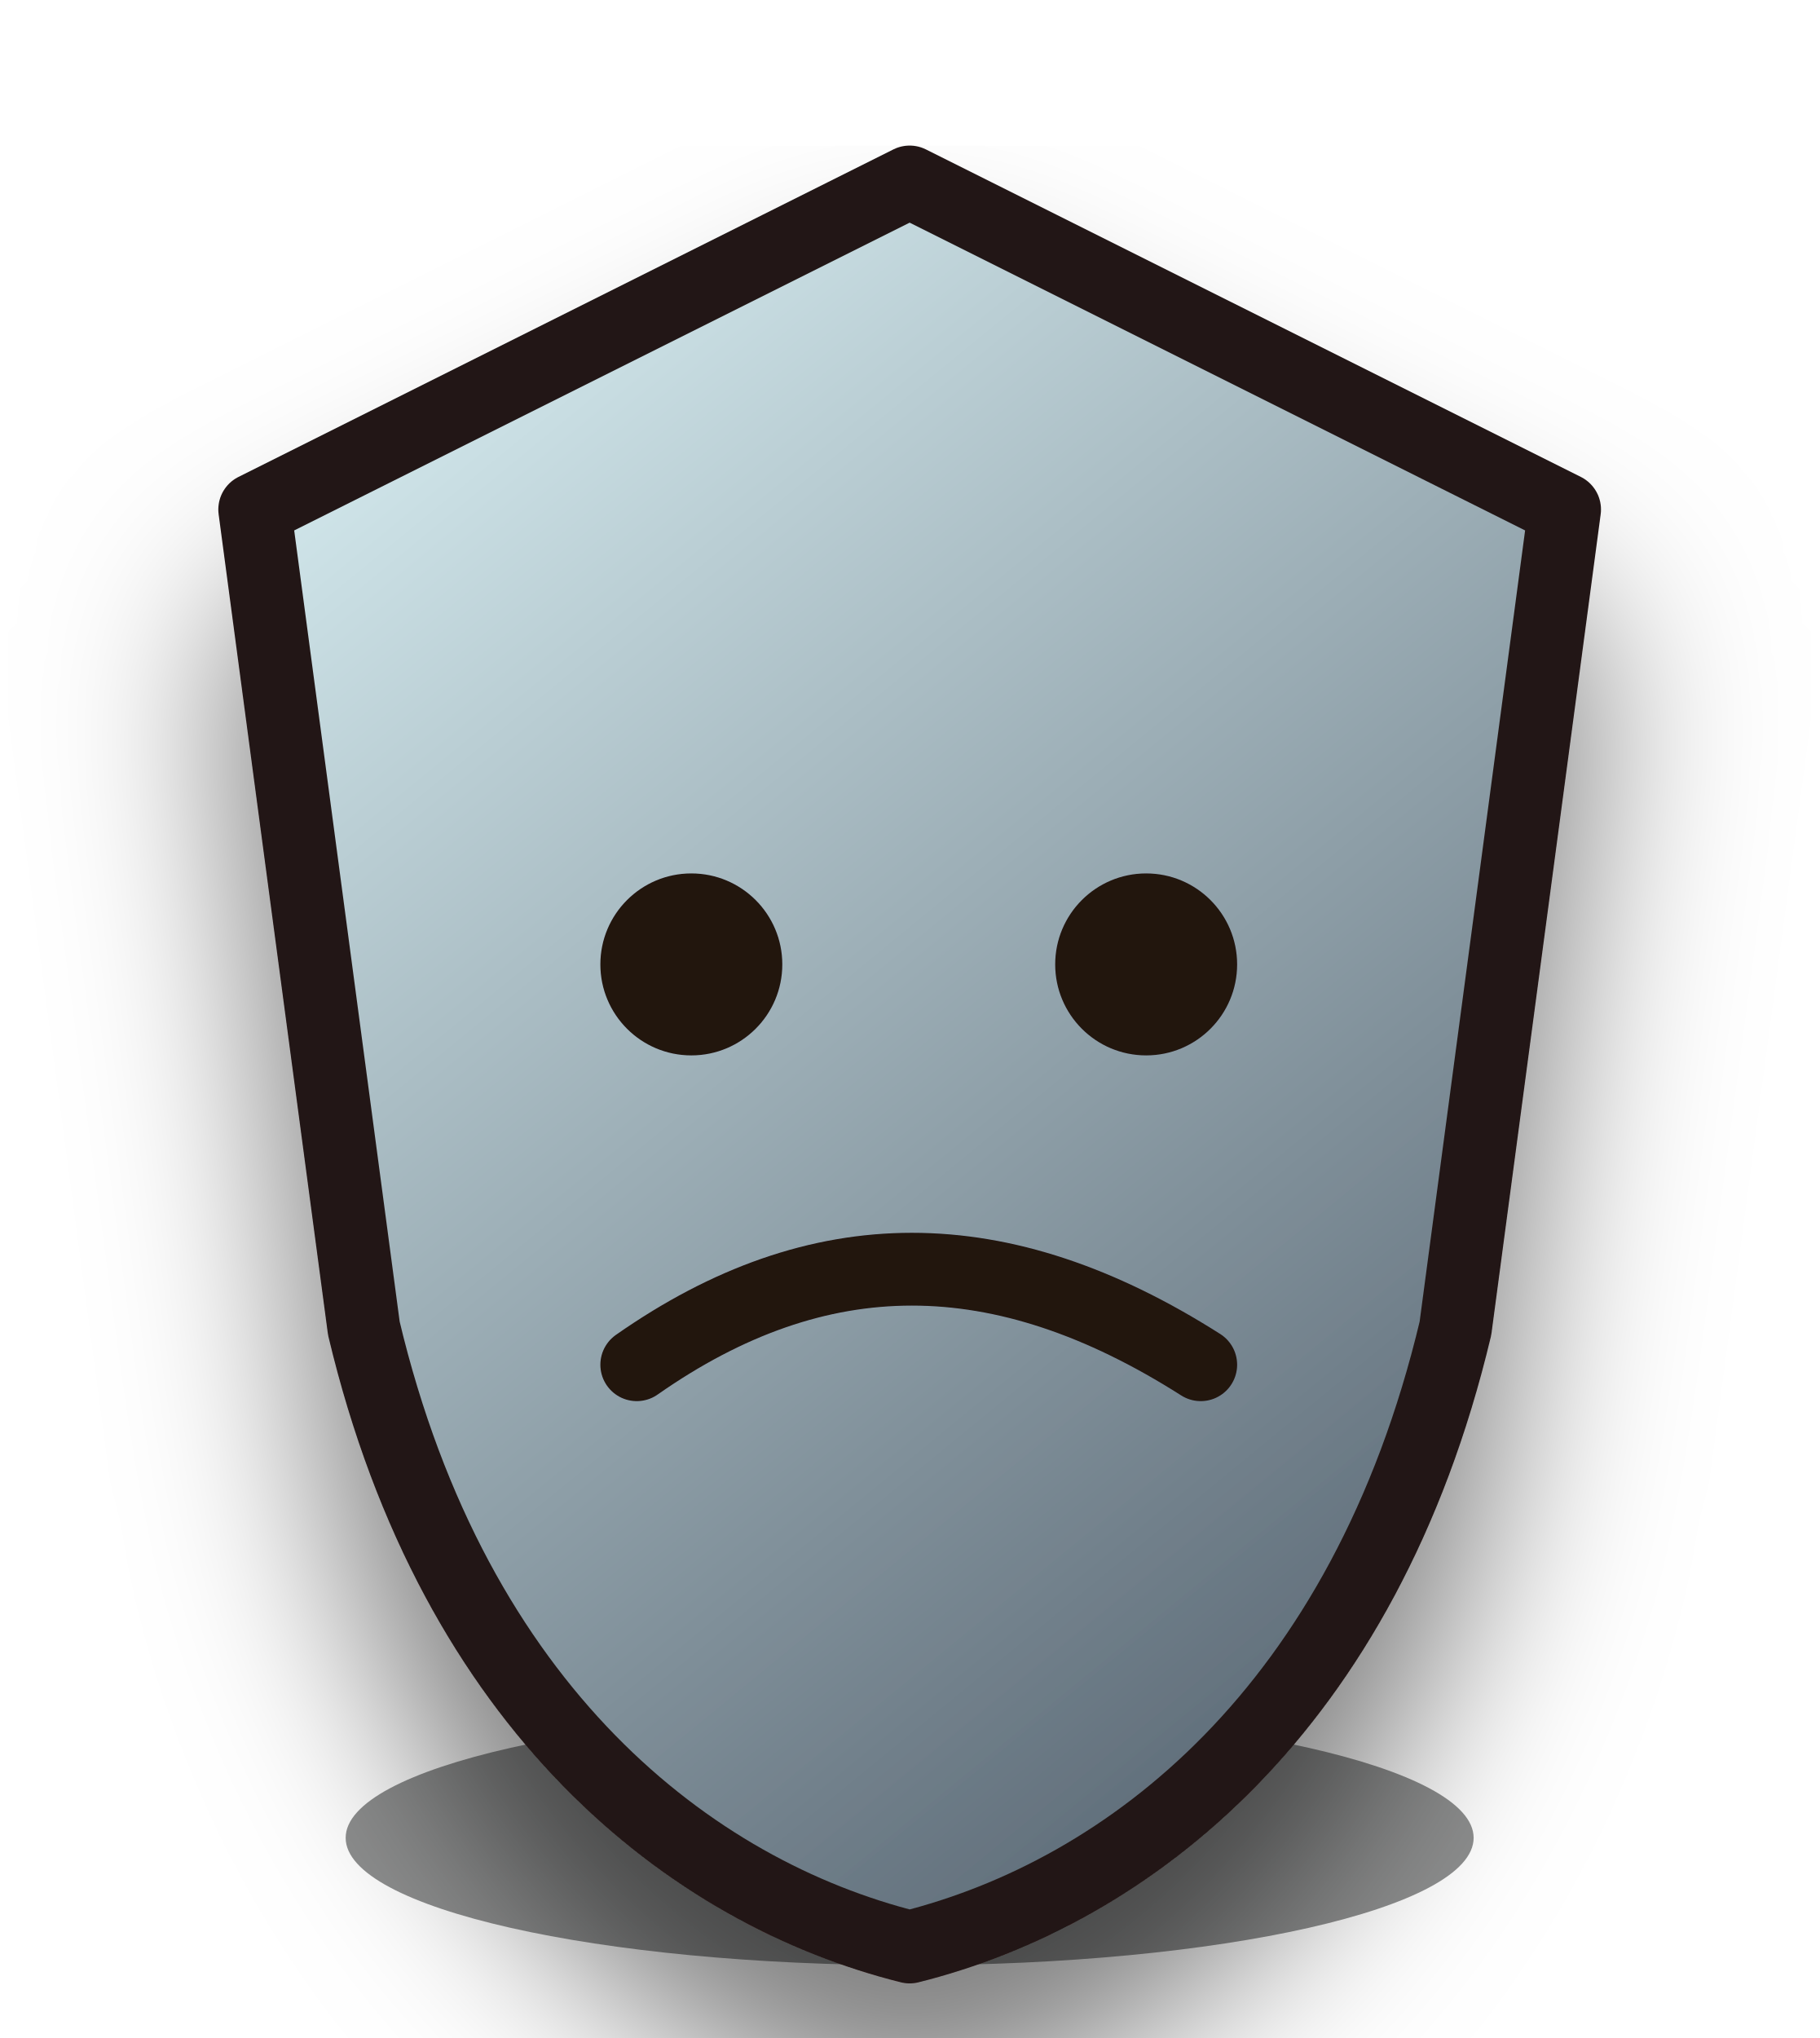
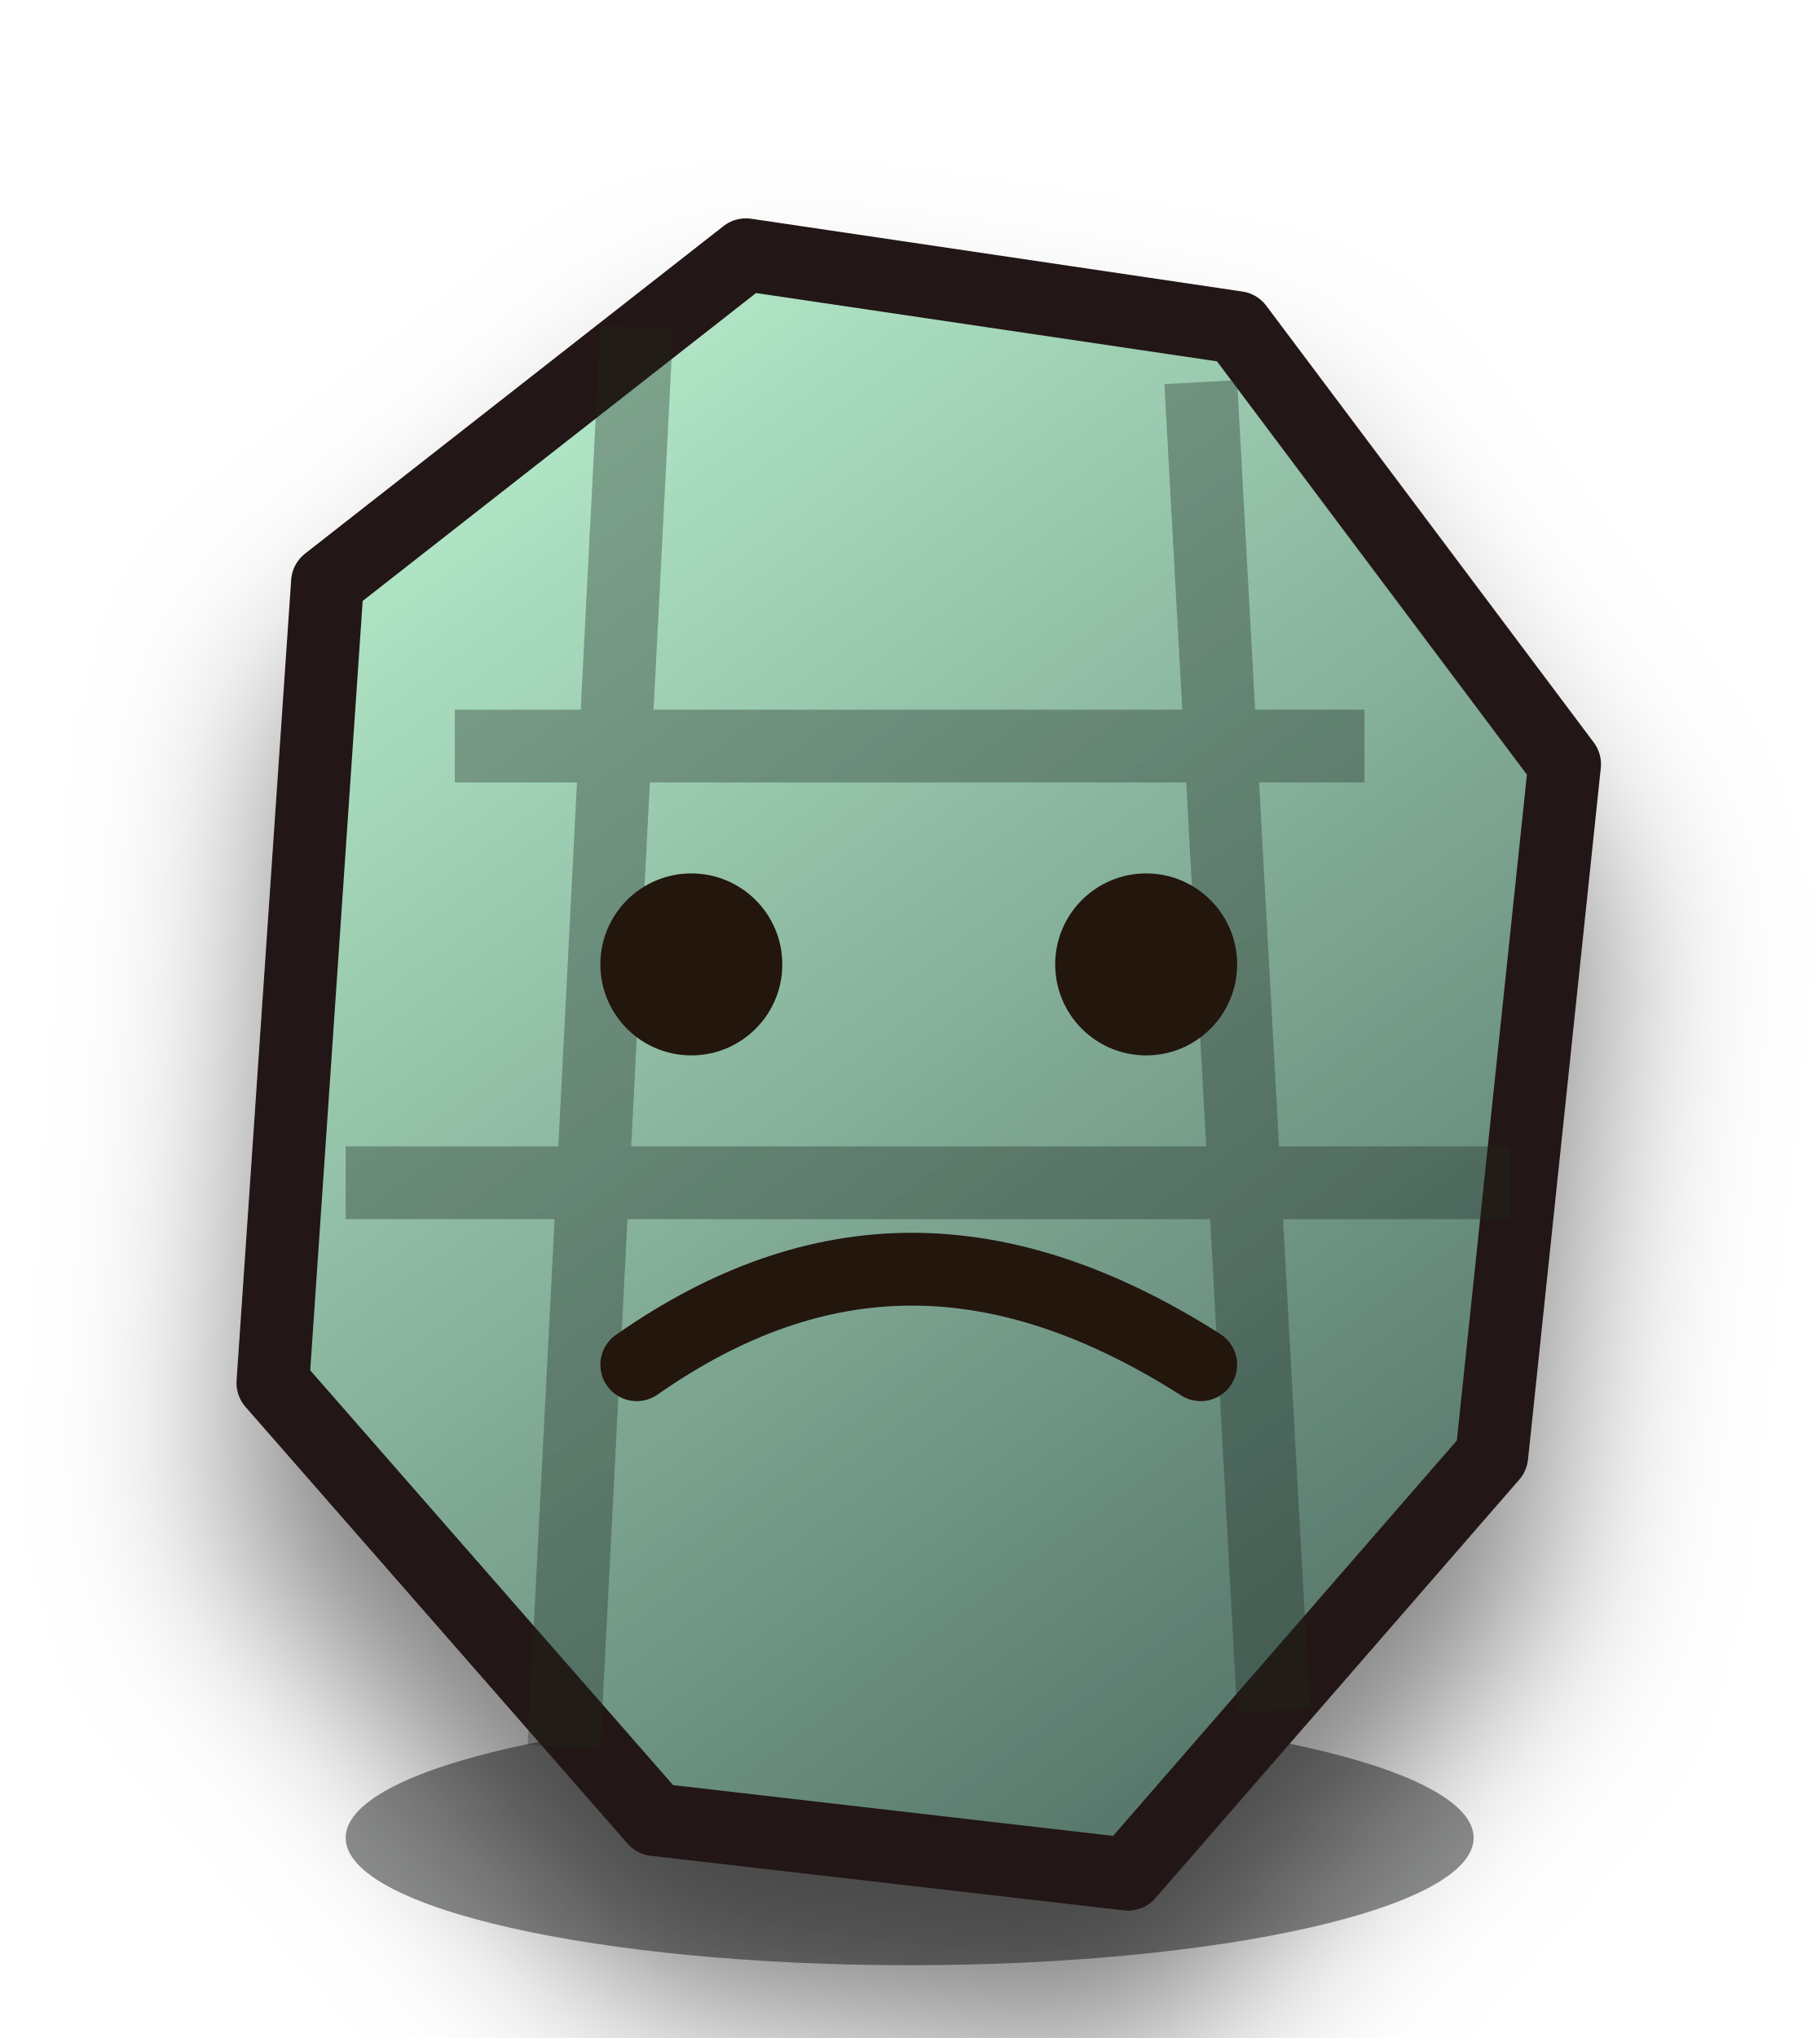
<svg xmlns="http://www.w3.org/2000/svg" viewBox="0 0 100 112">
  <defs>
    <linearGradient id="m" x1="20%" y1="0%" x2="80%" y2="100%">
-       <stop offset="0%" stop-color="#d7edf1" />
-       <stop offset="100%" stop-color="#53606d" />
+       <stop offset="0%" stop-color="#b9f0ce" />
+       <stop offset="100%" stop-color="#4f6d63" />
    </linearGradient>
    <filter id="shadow" x="-30%" y="-30%" width="160%" height="160%">
      <feDropShadow dx="0" dy="8" stdDeviation="5" flood-color="#000" flood-opacity=".5" />
    </filter>
  </defs>
  <ellipse cx="50" cy="101" rx="31" ry="7" fill="#050706" opacity=".45" />
  <g filter="url(#shadow)">
-     <path d="M50 10 L86 28 L80 73 C75 94 62 104 50 107 C38 104 25 94 20 73 L14 28 Z" fill="url(#m)" stroke="#231816" stroke-width="4" stroke-linejoin="round" />
+     <path d="M18 32 L41 14 L68 18 L86 42 L82 80 L62 103 L36 100 L15 76 Z" fill="url(#m)" stroke="#231816" stroke-width="4" stroke-linejoin="round" />
+     <path d="M25 41 H75 M19 65 H83 M35 18 L31 96 M66 21 L70 94" stroke="#1b2521" stroke-opacity=".34" stroke-width="4" />
    <circle cx="38" cy="53" r="5" fill="#211211" />
    <circle cx="63" cy="53" r="5" fill="#211211" />
    <path d="M35 75 C45 68 55 68 66 75" fill="none" stroke="#211211" stroke-width="4" stroke-linecap="round" />
  </g>
</svg>
